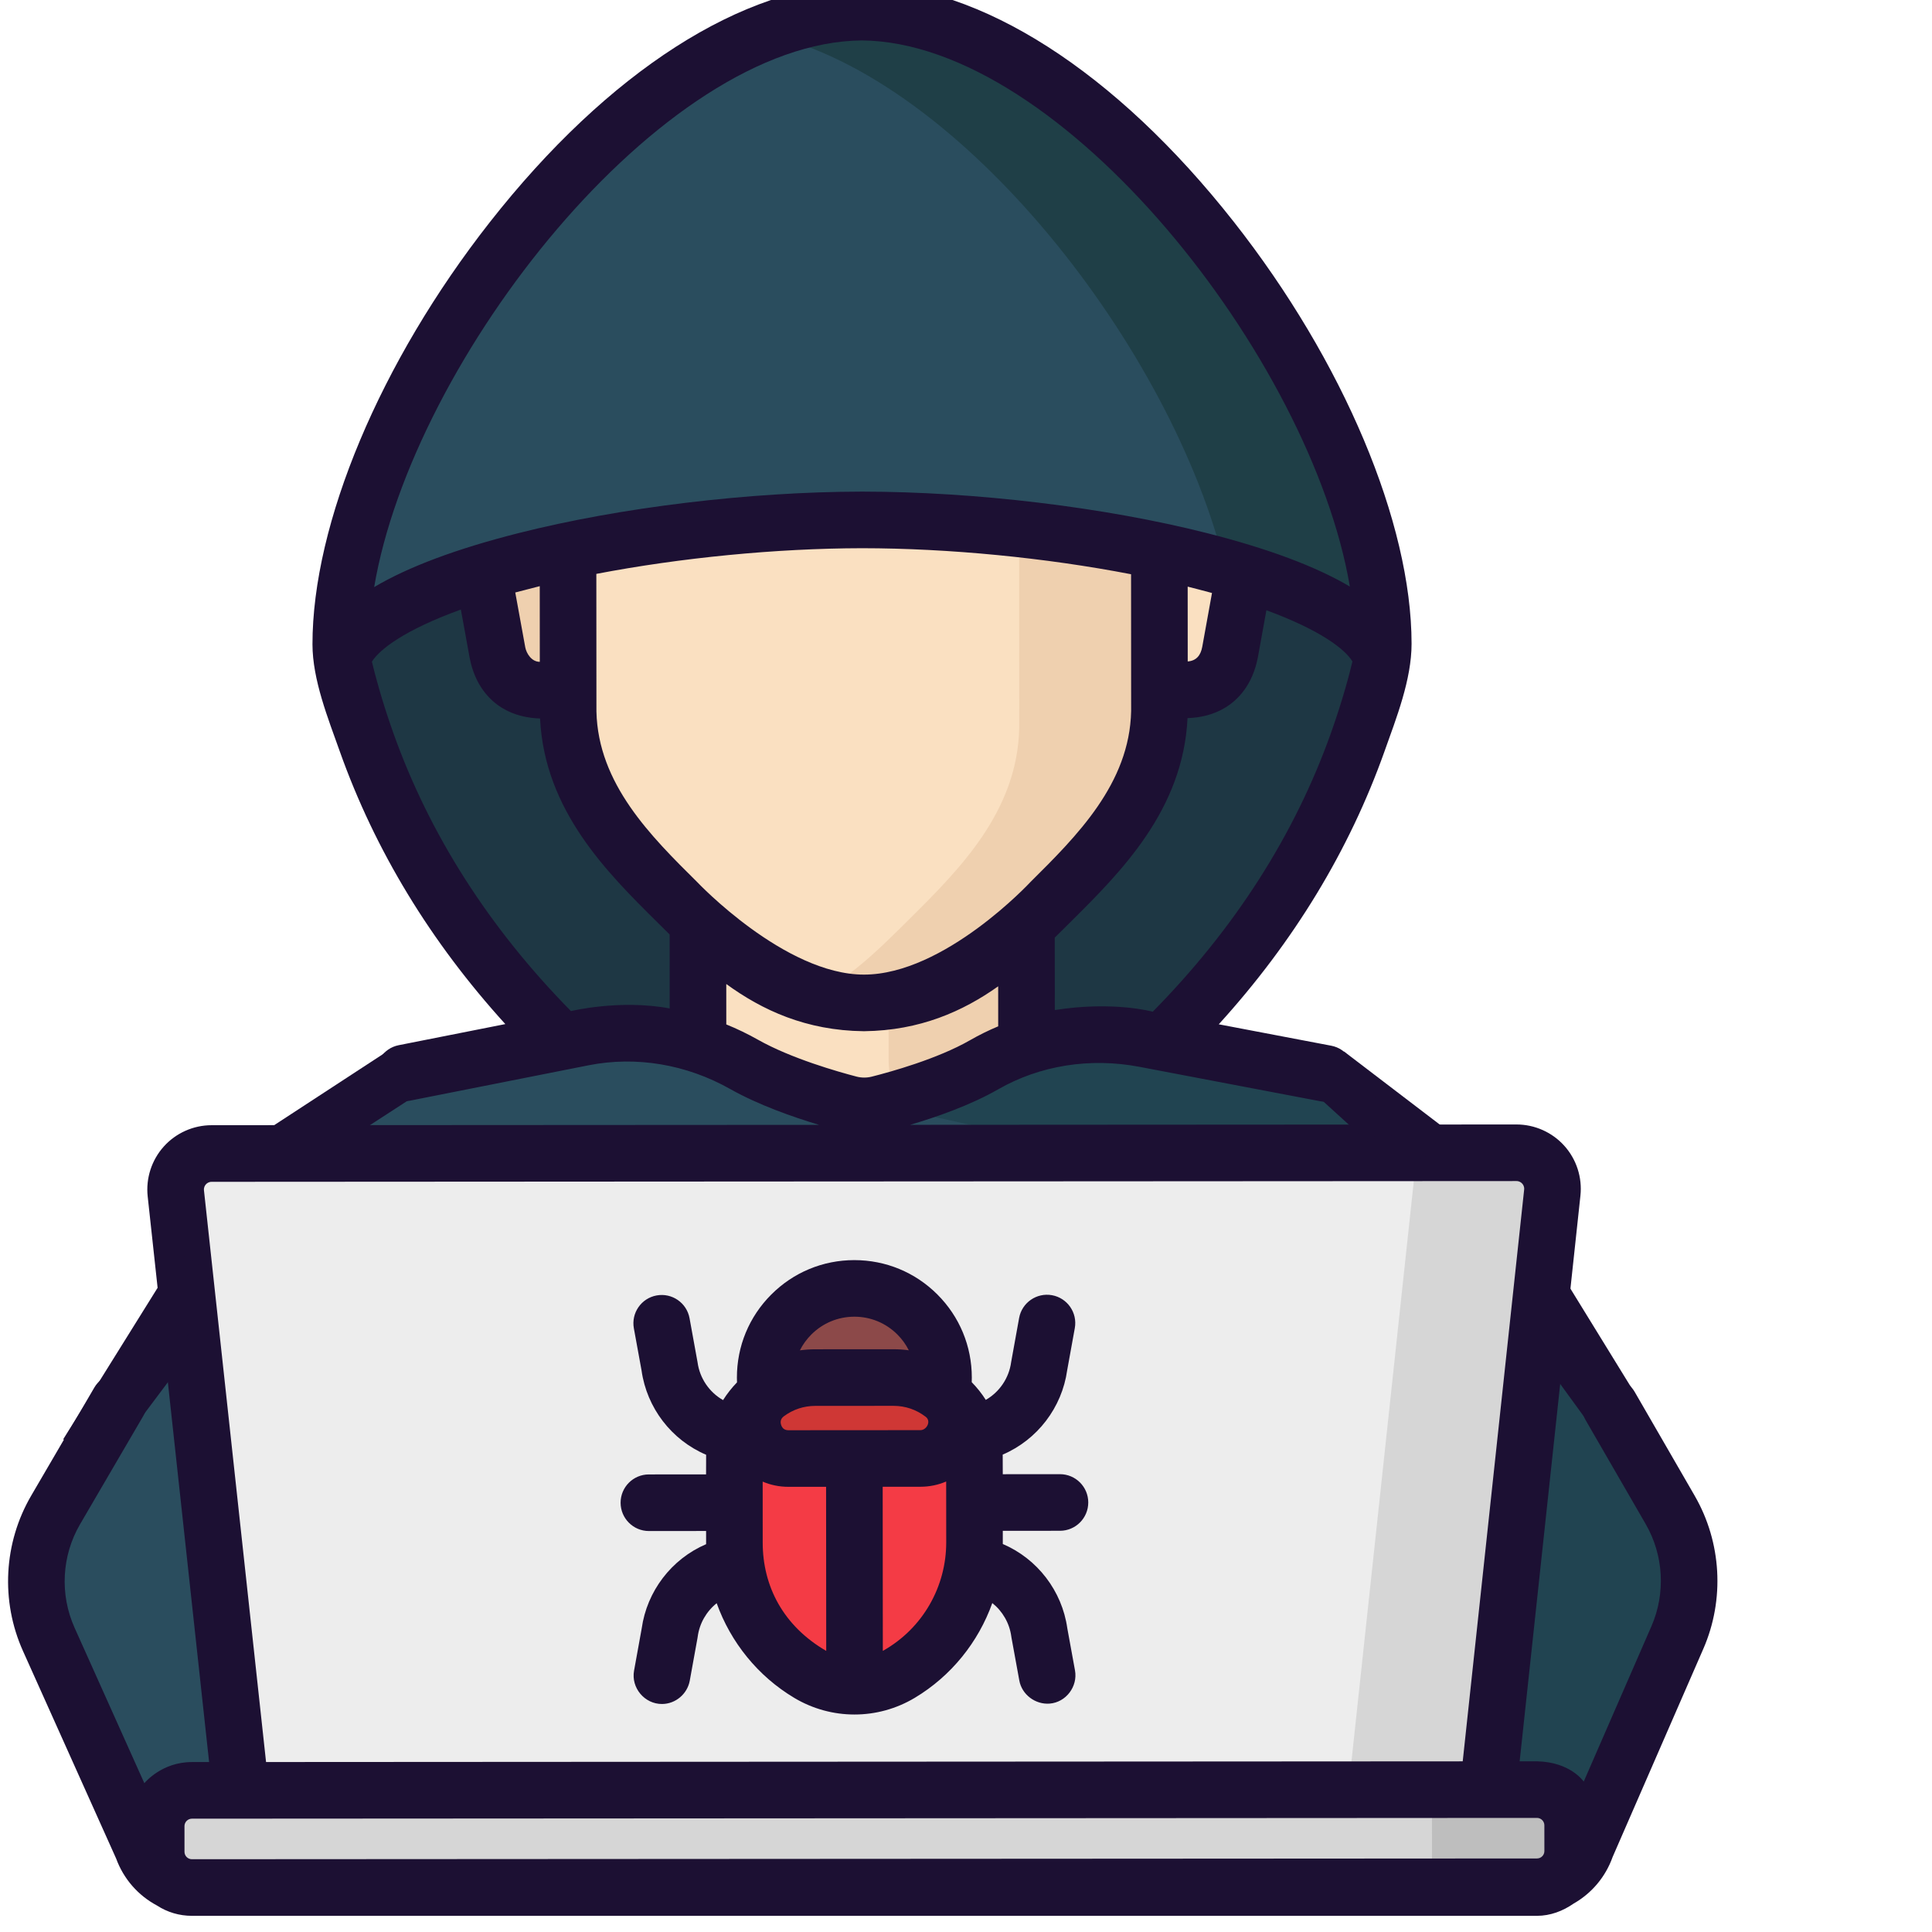
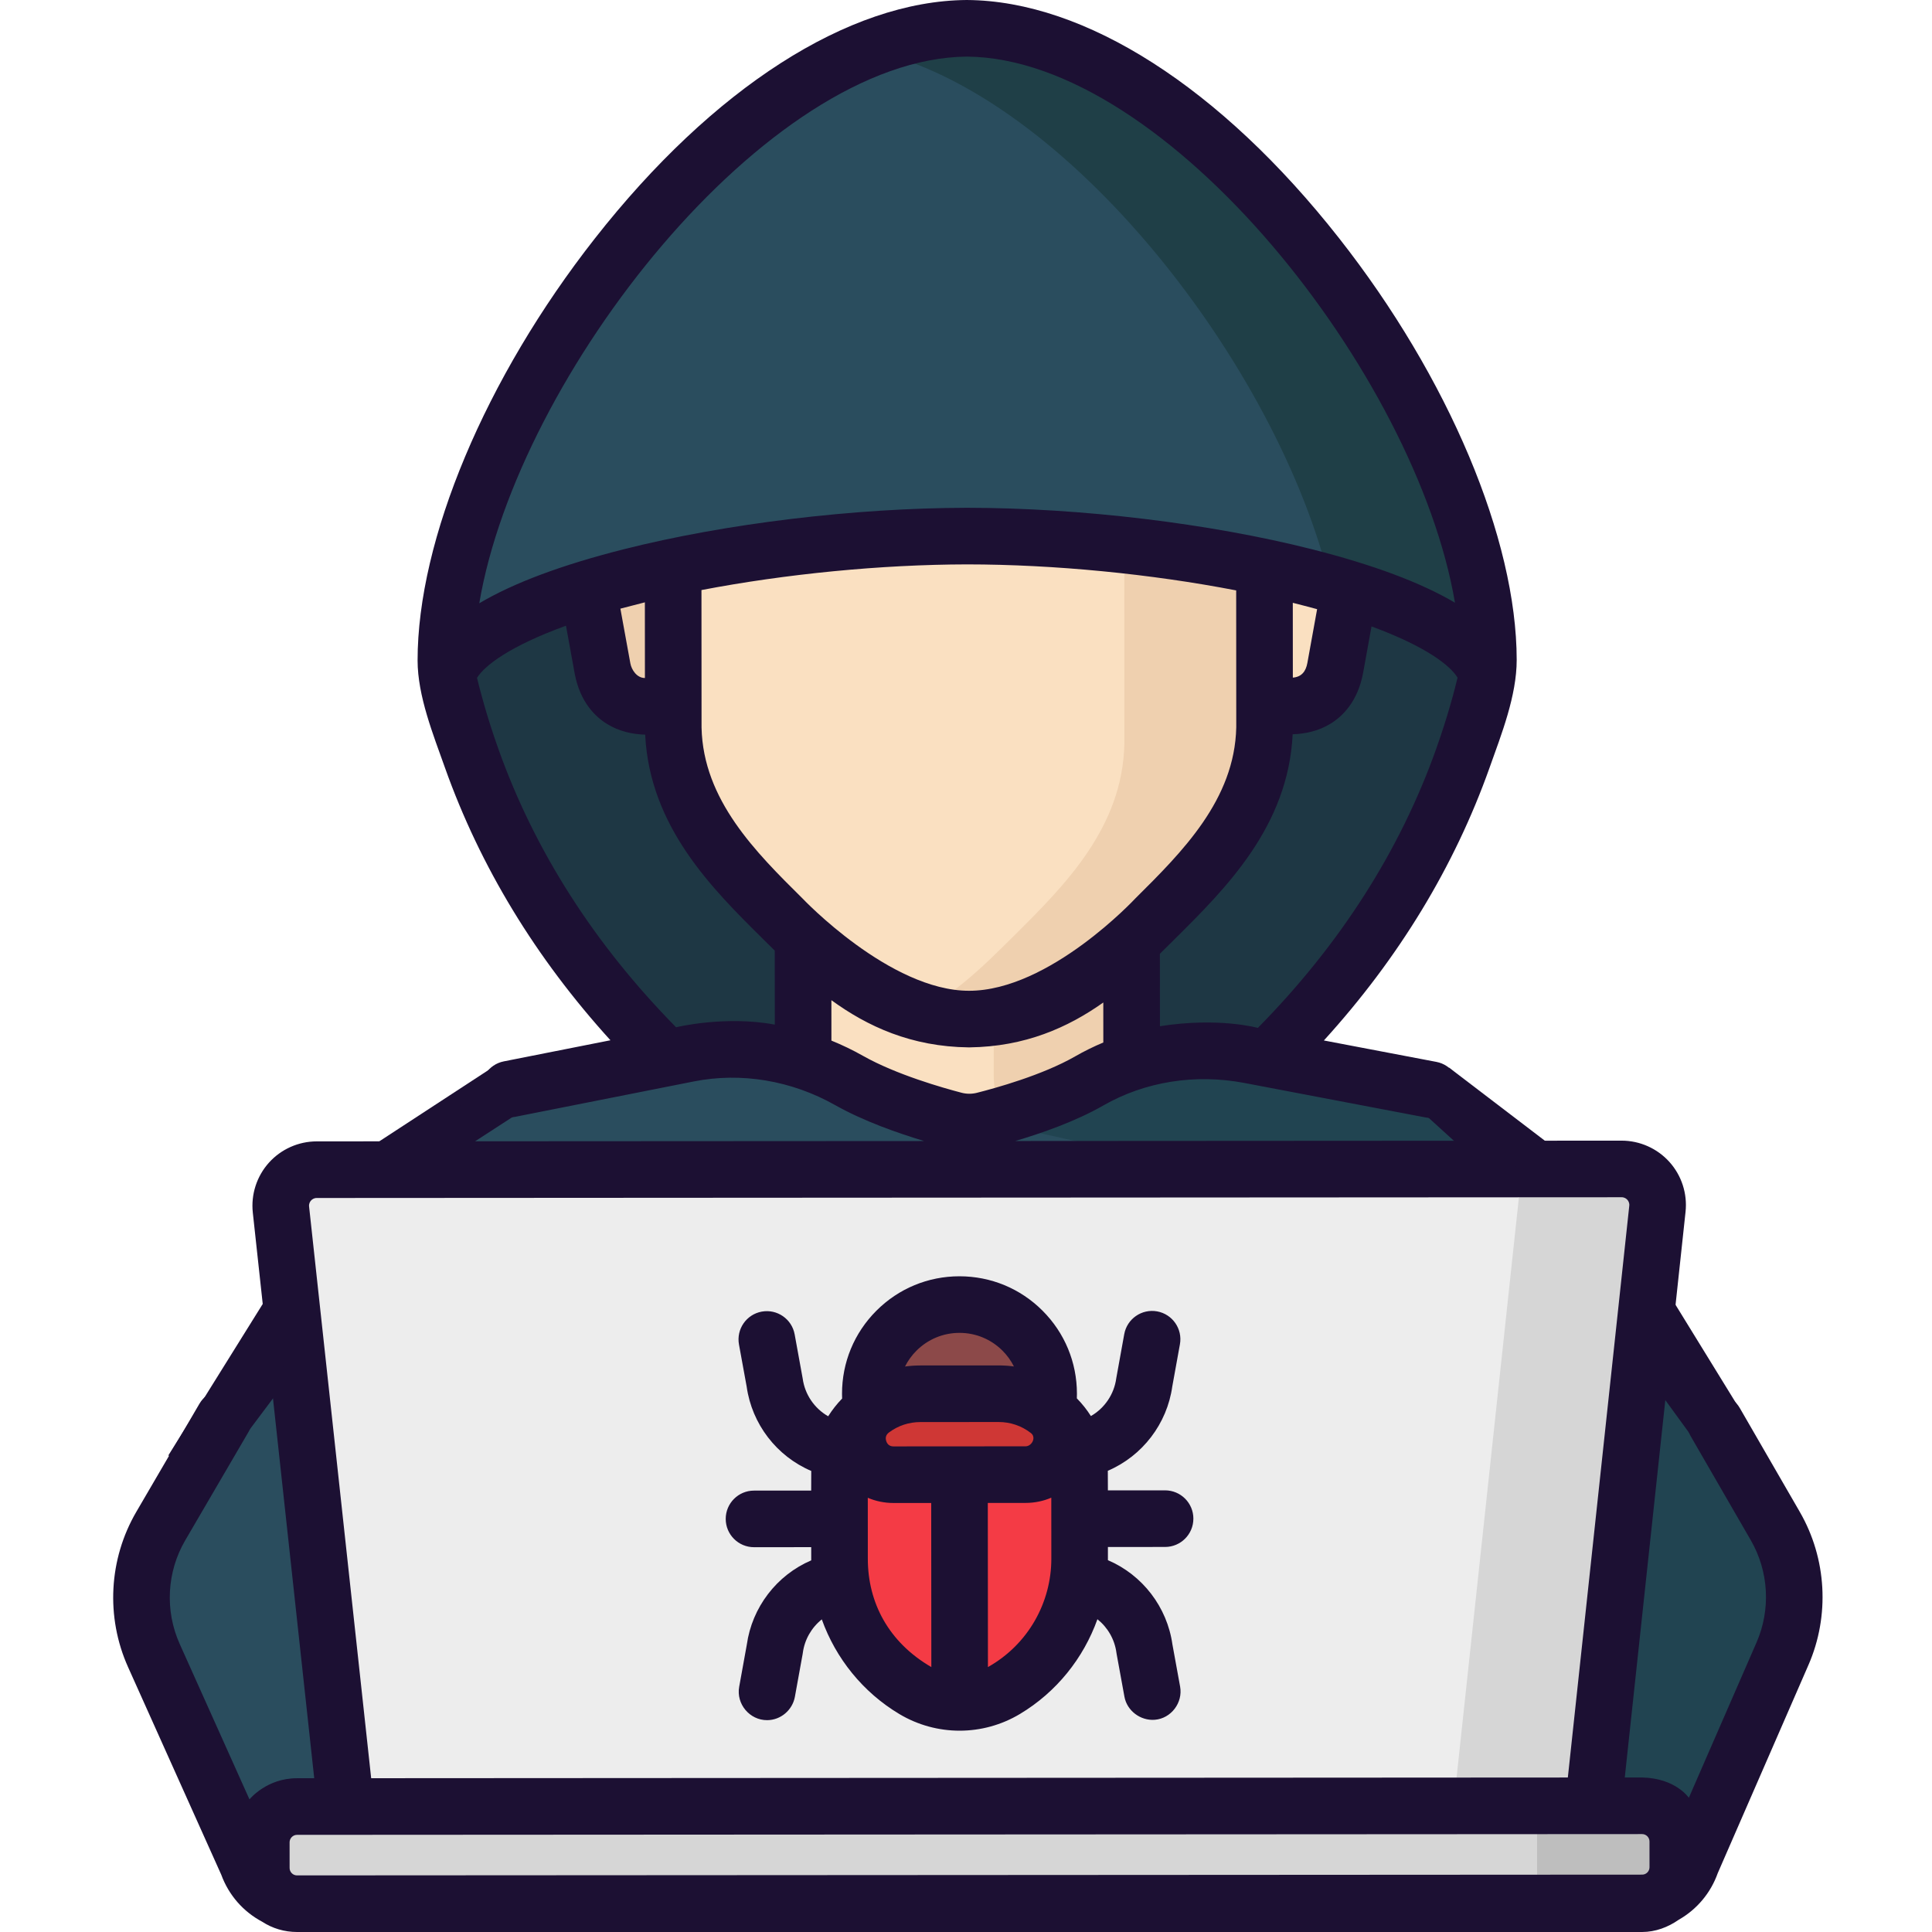
<svg xmlns="http://www.w3.org/2000/svg" height="512" width="512" style="">
  <rect id="backgroundrect" width="100%" height="100%" x="0" y="0" fill="none" stroke="none" />
  <g class="currentLayer" style="">
-     <path d="m358.641 198.18c2.301-6.75 4.227-13.633 5.766-20.602.129-.59-1.035-2.594-2.91-5.332-11.43-16.695-27.695-29.496-46.516-36.93l-51.109-20.188c-24.164-9.543-51.055-9.523-75.203.055l-51.02 20.23c-18.801 7.457-35.039 20.277-46.445 36.977-1.875 2.746-3.043 4.754-2.91 5.348 1.742 7.863 3.988 15.613 6.699 23.199 26.273 73.371 89.109 108.969 89.109 108.969l84.645-.047s62.715-35.625 88.938-108.93c.324-.914.645-1.832.957-2.75zm0 0" fill="#1e3744" id="svg_1" />
-     <path d="m150.258 138.242-9.676.008c-3.504 0-6.73 1.188-9.305 3.18-4.469 3.457-6.426 9.27-5.414 14.828l3.812 20.922c2.961 15.504 20.633 8.406 20.633 8.406zm0 0" fill="#efd0af" id="svg_2" />
-     <path d="m303.211 138.156 9.676-.008c3.504 0 6.734 1.18 9.309 3.168 4.473 3.453 6.438 9.262 5.43 14.824l-3.789 20.922c-2.938 15.512-20.621 8.434-20.621 8.434zm0 0" fill="#fae0c1" id="svg_3" />
-     <path d="m257.109 349.84 33.062-31.094c5.727-5.383 2.902-14.984-4.82-16.414-8.984-1.801-15.453-12.219-15.461-21.383l-.023-40.836-43.527.027-43.531.023.023 40.836c.004 9.164-6.453 19.59-15.434 21.398-7.727 1.441-10.535 11.047-4.809 16.422l33.102 31.055c17.273 16.203 44.164 16.188 61.418-.035zm0 0" fill="#fae0c1" id="svg_4" />
-     <path d="m285.352 302.332c-8.988-1.801-15.457-12.219-15.461-21.383l-.023-40.832-34.391.02.02 40.812c.008 9.164 6.477 19.582 15.461 21.383 7.727 1.43 10.547 11.031 4.824 16.414l-33.066 31.094c-4.059 3.816-8.652 6.738-13.531 8.758 15.863 6.582 34.719 3.66 47.922-8.758l33.066-31.094c5.727-5.379 2.902-14.984-4.82-16.414zm0 0" fill="#efd0af" id="svg_5" />
-     <path d="m280.316 51.188c-12.59-11.625-30.281-21.77-53.645-22.035-23.363.293-41.043 10.457-53.617 22.098-16.039 14.848-24.723 36.891-24.711 59.633l.004 2.746h.02l.047 79.27c.453 22.105 15.719 37.402 28.984 50.539 12.207 12.086 26.047 26.363 49.414 26.629 23.359-.293 37.188-14.582 49.379-26.688 13.25-13.152 28.5-28.465 28.93-50.57l-.047-79.27h.023l-.004-2.75c-.012-22.738-8.719-44.77-24.777-59.602zm0 0" fill="#fae0c1" id="svg_6" />
-     <path d="m305.074 113.539h.02v-2.746c-.016-22.742-8.723-44.773-24.777-59.605-3.098-2.859-6.508-5.633-10.23-8.188v70.539l-.02-53.305.043 132.574c-.43 22.105-15.68 37.422-28.93 50.574-8.797 8.73-18.441 18.598-31.902 23.531 5.215 1.91 11 3.078 17.531 3.156 23.363-.293 37.188-14.586 49.379-26.688 13.25-13.152 28.5-28.469 28.93-50.574zm0 0" fill="#efd0af" id="svg_7" />
-     <path d="m369.703 292.672-68.473-13.035c-14.559-2.773-29.73-.543-42.582 6.828-9.223 5.285-21.723 8.848-27.957 10.422-2.539.641-5.188.629-7.723-.031-6.195-1.613-18.609-5.238-27.945-10.508-12.961-7.312-28.016-10-42.613-7.109-27.379 5.422-63.141 12.5-63.141 12.5-9.395 1.859-12.875 4.125-15.191 7.41l-61.473 105.273c-6.113 10.469-6.793 23.246-1.828 34.309l24.812 55.273c2.191 6.285 8.125 10.5 14.781 10.496l353.047-.203c6.707-.004 12.664-4.281 14.812-10.637l24.156-55.438c4.762-10.926 4.051-23.461-1.91-33.781l-60.867-105.355c-2.34-3.352-5.895-5.652-9.906-6.414zm0 0" fill="#2a4d5e" id="svg_8" />
-     <path d="m418.23 493.66 24.156-55.438c4.762-10.926 4.051-23.461-1.91-33.781l-60.867-105.355c-2.34-3.352-5.895-5.652-9.906-6.414l-68.473-13.035c-14.559-2.773-29.73-.547-42.582 6.824-5.777 3.312-12.844 5.949-18.848 7.844-.004 0-.004 0-.004 0 1.809.191 86.078 19.301 86.078 19.301 4.016.766 7.566 3.066 9.906 6.418l60.867 95.352c5.965 10.32 6.672 22.855 1.91 33.781l-24.031 55.156 28.891-.016c6.707-.004 12.664-4.281 14.812-10.637zm0 0" fill="#214451" id="svg_9" />
-     <path d="m390.496 494.684-327.117.184-18.926-174.316c-.613-5.645 3.805-10.566 9.477-10.57l345.805-.199c5.676-.004 10.098 4.918 9.492 10.562zm0 0" fill="#ededed" id="svg_10" />
-     <path d="m399.734 309.781-24.715.016-19.867 184.887h35.344l18.73-174.34c.605-5.645-3.816-10.566-9.492-10.562zm0 0" fill="#d6d6d6" id="svg_11" />
-     <path d="m405.184 504.5h-356.477c-5.223.004-9.461-4.227-9.465-9.449l-.004-6.836c0-5.227 4.23-9.461 9.453-9.465l356.477-.203c5.223 0 9.457 4.23 9.461 9.453l.004 6.836c0 5.223-4.23 9.66-9.449 9.664zm0 0" fill="#d6d6d6" id="svg_12" />
-     <path d="m414.629 488c-.004-5.223-4.238-9.453-9.465-9.449l-25.676.012.008 25.75 25.684.188c5.223-.004 9.453-4.441 9.453-9.664zm0 0" fill="#bebebe" id="svg_13" />
-     <path d="m250.039 365.066c0 13.051-10.578 23.629-23.629 23.629-13.047 0-23.629-10.578-23.629-23.629 0-13.047 10.582-23.629 23.629-23.629 13.051 0 23.629 10.582 23.629 23.629zm0 0" fill="#8c4949" id="svg_14" />
-     <path d="m238.582 443.5c-7.465 4.469-16.781 4.473-24.25.016-12.219-7.293-19.703-20.469-19.711-34.695l-.012-22.285c-.008-11.848 9.59-21.453 21.434-21.461l20.734-.012c11.848-.008 21.453 9.59 21.461 21.434l.012 22.289c.008 14.227-7.461 27.41-19.668 34.715zm0 0" fill="#f43b45" id="svg_15" />
-     <path d="m364.086 178.992c.109-.469.215-.941.32-1.414v-.004c.023-.898.031-1.797.031-2.699-.035-62.977-75.195-166.949-138.234-167.375-63.035.496-138.078 104.555-138.039 167.535 0 .789.008 1.574.027 2.359.047.148.082.266.098.344.094.41.188.82.277 1.23 5.648-20.562 77.766-36.789 137.715-36.902 60.129.047 132.516 16.285 137.805 36.926zm0 0" fill="#2a4d5e" id="svg_16" />
-     <path d="m226.203 7.5c-5.996.047-12.098 1.031-18.238 2.828 52.152 15.254 106.773 89.074 117.879 145.262 21.047 6.336 35.949 14.457 38.242 23.402.109-.469.215-.938.32-1.414 0 0 0 0 0-.004.023-.895.031-1.797.031-2.695-.035-62.98-75.195-166.953-138.234-167.379zm0 0" fill="#1f3f47" id="svg_17" />
-     <path d="m244.973 387.754c7.242-.004 11.484-7.023 9.789-12.945-3.828-5.867-10.441-9.746-17.969-9.746l-20.766.012c-7.316.008-13.77 3.684-17.633 9.285-2.074 6.043 2.07 13.418 9.582 13.414zm0 0" fill="#cf3735" id="svg_18" />
-     <path d="m288.402 398.168c-.004-4.141-3.359-7.496-7.504-7.496l-15.152.012s-.008-4.863-.02-5.199c9.18-3.926 15.703-12.461 17.086-22.348l2.023-11.176c.738-4.074-1.965-7.977-6.043-8.719-4.07-.734-7.977 1.969-8.715 6.043 0 0-2.094 11.57-2.113 11.688-.559 4.215-3.078 7.918-6.719 10.012-1.066-1.676-2.312-3.25-3.727-4.691 0 0 .027-.828.023-1.242-.004-8.316-3.246-16.129-9.129-22.008-5.879-5.871-13.688-9.102-22.016-9.102-8.316.004-16.129 3.246-22.004 9.129-5.879 5.883-9.113 13.699-9.105 22.016 0 .418.027 1.258.027 1.258-1.395 1.438-2.633 3.016-3.695 4.695-3.656-2.082-6.191-5.793-6.758-10.016-.016-.117-2.125-11.688-2.125-11.688-.742-4.074-4.652-6.773-8.723-6.031-4.074.742-6.777 4.648-6.031 8.727l2.039 11.172c1.391 9.887 7.926 18.414 17.109 22.324-.012.336-.016 5.199-.016 5.199l-15.152.012c-4.145 0-7.5 3.363-7.496 7.504.004 4.141 3.359 7.496 7.504 7.496l15.152-.012s0 3.363.004 3.496c-9.172 3.93-15.688 12.457-17.07 22.34 0 0-2.023 11.172-2.023 11.176-.828 4.551 2.789 8.863 7.418 8.836 3.59-.016 6.684-2.652 7.34-6.16l2.055-11.336c.023-.117.039-.234.055-.352.469-3.523 2.309-6.691 5.027-8.859 3.703 10.348 10.91 19.328 20.562 25.09 4.922 2.938 10.441 4.406 15.957 4.406 5.531 0 11.059-1.477 15.988-4.426 9.645-5.773 16.84-14.762 20.535-25.113 2.719 2.164 4.562 5.332 5.035 8.852.016.117.035.234.055.352 0 0 2.066 11.324 2.07 11.336.68 3.738 4.273 6.406 8.039 6.109 4.34-.34 7.492-4.539 6.715-8.801l-2.039-11.176c-1.391-9.879-7.918-18.398-17.094-22.32 0-.129 0-3.492 0-3.492l15.152-.012c4.141 0 7.5-3.363 7.496-7.504zm-42.527-20.633c-.301.797-1.07 1.469-1.961 1.469 0 0-34.965.023-34.965.023-.977 0-1.629-.469-1.938-1.395-.309-.941-.062-1.719.734-2.312 2.41-1.797 5.285-2.746 8.309-2.746 0 0 20.734-.012 20.738-.012 3.121 0 6.066 1.004 8.523 2.902.008.004.016.012.023.016.012.008.02.016.031.027.676.531.77 1.328.504 2.027zm-19.469-28.598h.012c4.305 0 8.352 1.676 11.398 4.719 1.242 1.242 2.258 2.656 3.027 4.184-1.328-.184-2.684-.277-4.051-.277-.004 0-.008-.004-.012 0l-20.734.012c-1.375 0-2.73.098-4.066.281.766-1.527 1.781-2.941 3.023-4.184 3.047-3.051 7.094-4.73 11.402-4.734zm-24.281 59.879-.008-16.172c2.094.895 4.402 1.379 6.832 1.379h.008l9.965-.004.035 43.488c-.262-.137.254.148 0 0-11.418-6.633-16.824-17.168-16.832-28.691zm31.832 28.688-.035-43.492 10-.008c2.422 0 4.73-.488 6.824-1.391l.012 16.172c.004 11.527-6.07 22.695-16.801 28.719zm0 0" id="svg_19" class="" fill="#1c1033" fill-opacity="1" />
-     <path d="m449.119,396.402 l-15.922,-27.559 c-2.074,-3.59 -6.66,-4.816 -10.246,-2.742 c-3.586,2.07 -4.816,6.66 -2.742,10.246 l15.922,27.559 c4.75,8.223 5.32,18.328 1.527,27.035 l-17.953,41.199 c-0.129,-0.141 -3.566,-5.188 -12.395,-5.375 h-4.586 l16.105,-149.906 c0.516,-4.805 -1.039,-9.621 -4.27,-13.215 c-3.227,-3.59 -7.848,-5.648 -12.684,-5.648 l-160.68,0.094 c6.992,-2.062 16.012,-5.211 23.328,-9.406 c11.055,-6.34 24.352,-8.461 37.445,-5.965 l48.02,9.141 c4.066,0.773 7.996,-1.895 8.77,-5.965 c0.777,-4.07 -1.895,-7.996 -5.965,-8.77 l-29.809,-5.676 c19.848,-21.824 34.594,-46.09 43.91,-72.297 c3.148,-8.859 7.191,-19.035 7.188,-28.566 c-0.02,-32.027 -18.062,-74.859 -47.094,-111.777 c-31.367,-39.887 -67.301,-62.883 -98.586,-63.094 h-0.109 c-31.285,0.246 -67.195,23.285 -98.516,63.207 c-28.988,36.949 -46.984,79.801 -46.969,111.836 c0.012,9.391 4.137,19.633 7.25,28.398 c9.309,26.18 24.035,50.426 43.859,72.238 l-28.262,5.594 c-4.062,0.805 -6.703,4.75 -5.898,8.812 c0.805,4.062 4.754,6.695 8.812,5.902 l47.441,-9.395 c12.574,-2.488 25.879,-0.258 37.473,6.281 c7.48,4.223 16.602,7.422 23.574,9.512 l-160.984,0.09 c-4.832,0.004 -9.453,2.066 -12.68,5.664 c-3.223,3.598 -4.773,8.414 -4.254,13.219 l16.277,149.887 l-4.586,0.004 c-7.941,0 -12.387,5.387 -12.578,5.598 l-18.488,-41.188 c-3.965,-8.832 -3.418,-19.098 1.465,-27.457 l16.715,-28.629 c2.09,-3.574 0.883,-8.168 -2.695,-10.258 c-3.574,-2.09 -8.168,-0.883 -10.258,2.695 l-16.715,28.625 c-7.32,12.535 -8.141,27.922 -2.195,41.164 l24.691,55.004 c1.969,5.383 5.801,9.789 10.855,12.477 c2.723,1.77 5.895,2.719 9.227,2.719 h356.477 c3.508,-0.004 6.855,-1.266 9.672,-3.234 c4.84,-2.754 8.5,-7.117 10.363,-12.371 l24.043,-55.176 c5.684,-13.051 4.828,-28.203 -2.293,-40.531 zm-143.633,-128.285 s-10.348,-2.902 -25.949,-0.445 l-0.016,-19.195 c1.105,-1.082 4.098,-4.059 4.098,-4.059 c13.359,-13.262 29.918,-29.695 31.09,-54.113 c3.312,-0.102 6.871,-0.848 10.113,-2.852 c3.105,-1.922 7.109,-5.781 8.543,-13.336 l2.242,-12.395 c14.48,5.328 20.895,10.395 22.805,13.578 c-0.785,3.285 -2.582,10.195 -5.652,18.832 c-9.609,27.035 -25.508,51.91 -47.273,73.984 zm-120.664,-34.297 c-12.344,-12.223 -26.332,-26.078 -26.762,-45.289 l-0.023,-36.445 c22.359,-4.281 47.578,-6.762 70.387,-6.805 c23.145,0.016 48.734,2.535 71.32,6.898 l0.02,36.27 c-0.406,19.211 -14.379,33.082 -26.711,45.324 c0,0 -22.746,24.508 -44.102,24.508 c-20.977,0 -44.129,-24.461 -44.129,-24.461 zm-41.77,-58.426 c-2.164,0 -3.535,-2.199 -3.852,-3.848 l-2.648,-14.531 c1.449,-0.395 5.82,-1.516 6.488,-1.676 zm171.707,-0.102 l-0.012,-19.828 c0.438,0.109 4.801,1.23 6.445,1.684 c0,0 -2.574,14.203 -2.578,14.234 c-0.398,2.215 -1.496,3.719 -3.855,3.91 zm-86.402,-164.578 c53.066,0.41 119.129,84.297 129.367,144.727 c-8.992,-5.32 -21.676,-10.066 -37.988,-14.191 c-27.062,-6.844 -61.195,-10.945 -91.32,-10.969 c-30.004,0.059 -64.039,4.176 -91.047,11.012 c-16.422,4.156 -29.184,8.938 -38.211,14.293 c10.184,-60.457 76.141,-144.398 129.199,-144.871 zm-77.051,257.234 c-21.684,-22.031 -37.523,-46.848 -47.109,-73.816 c-3.059,-8.598 -4.852,-15.48 -5.641,-18.785 c2.027,-3.25 8.68,-8.414 23.578,-13.812 l2.324,12.762 c1.426,7.488 5.434,11.352 8.547,13.27 c3.242,2 6.801,2.742 10.113,2.836 c1.203,24.418 17.773,40.832 31.148,54.078 c0,0 2.406,2.383 3.195,3.16 l0.012,19.609 c-13.145,-2.473 -26.168,0.699 -26.168,0.699 zm41.168,3.535 l-0.004,-10.711 c9.527,6.934 21.156,12.336 36.402,12.508 h0.086 h0.09 c14.762,-0.184 26.133,-5.27 35.48,-11.895 l0.004,10.602 c-2.559,1.07 -5.055,2.297 -7.469,3.684 c-8.676,4.973 -21.113,8.41 -26.062,9.656 c-1.305,0.328 -2.691,0.324 -4,-0.016 c-4.918,-1.281 -17.312,-4.797 -26.145,-9.781 c-2.723,-1.539 -5.523,-2.887 -8.383,-4.047 zm-138.422,43.969 c-0.078,-0.746 0.234,-1.27 0.512,-1.582 c0.277,-0.309 0.766,-0.676 1.52,-0.676 l345.805,-0.199 c0.75,0 1.238,0.367 1.516,0.676 c0.277,0.309 0.594,0.836 0.512,1.582 l-16.281,151.52 l-317.129,0.184 zm353.273,177.059 s-356.477,0.203 -356.48,0.203 c-1.07,0 -1.953,-0.887 -1.953,-1.953 c0,0 -0.004,-6.832 -0.004,-6.836 c0,-1.035 0.875,-1.957 1.953,-1.957 c0,0 356.477,-0.203 356.48,-0.203 c1.07,0 1.953,0.887 1.953,1.953 l0.004,6.836 c0,1.078 -0.875,1.957 -1.953,1.957 zm0,0 " id="svg_20" class="" fill="#1c1033" fill-opacity="1" />
-     <path fill="#919191" fill-opacity="1" stroke="none" stroke-opacity="1" stroke-width="1" stroke-dasharray="none" stroke-linejoin="miter" stroke-linecap="butt" stroke-dashoffset="" fill-rule="nonzero" opacity="1" marker-start="" marker-mid="" marker-end="" id="svg_21" d="M360.286,186.771 " style="color: rgb(0, 103, 206);" />
-     <path fill="#1c1033" fill-opacity="1" stroke="#1c1033" stroke-opacity="1" stroke-width="10" stroke-dasharray="none" stroke-linejoin="miter" stroke-linecap="butt" stroke-dashoffset="" fill-rule="nonzero" opacity="1" marker-start="" marker-mid="" marker-end="" d="M31.714,373.343L46.714,349.057" id="svg_22" />
-     <path fill="#1c1033" fill-opacity="1" stroke="#1c1033" stroke-opacity="1" stroke-width="10" stroke-dasharray="none" stroke-linejoin="miter" stroke-linecap="butt" stroke-dashoffset="" fill-rule="nonzero" opacity="1" marker-start="" marker-mid="" marker-end="" d="M51.714,334.771L21,384.057" id="svg_23" />
-     <path fill="#1c1033" fill-opacity="1" stroke="#1c1033" stroke-opacity="1" stroke-width="10" stroke-dasharray="none" stroke-linejoin="miter" stroke-linecap="butt" stroke-dashoffset="" fill-rule="nonzero" opacity="1" marker-start="" marker-mid="" marker-end="" d="M45.286,356.914L26,382.629" id="svg_24" />
-     <path fill="#1c1033" fill-opacity="1" stroke="#1c1033" stroke-opacity="1" stroke-width="10" stroke-dasharray="none" stroke-linejoin="miter" stroke-linecap="butt" stroke-dashoffset="" fill-rule="nonzero" opacity="1" marker-start="" marker-mid="" marker-end="" d="M426,375.486L408.857,351.914" id="svg_26" />
-     <path fill="#1c1033" fill-opacity="1" stroke="#1c1033" stroke-opacity="1" stroke-width="10" stroke-dasharray="none" stroke-linejoin="miter" stroke-linecap="butt" stroke-dashoffset="" fill-rule="nonzero" opacity="1" marker-start="" marker-mid="" marker-end="" d="M428.143,370.486L411,342.629" id="svg_28" />
-     <path fill="none" fill-opacity="1" stroke="#1c1033" stroke-opacity="1" stroke-width="10" stroke-dasharray="none" stroke-linejoin="miter" stroke-linecap="butt" stroke-dashoffset="" fill-rule="nonzero" opacity="1" marker-start="" marker-mid="" marker-end="" d="M353.143,284.057L375.286,306.2" id="svg_25" />
-     <path fill="none" fill-opacity="1" stroke="#1c1033" stroke-opacity="1" stroke-width="10" stroke-dasharray="none" stroke-linejoin="miter" stroke-linecap="butt" stroke-dashoffset="" fill-rule="nonzero" opacity="1" marker-start="" marker-mid="" marker-end="" d="M380.286,303.343L353.143,282.629" id="svg_29" />
-     <path fill="none" fill-opacity="1" stroke="#1c1033" stroke-opacity="1" stroke-width="10" stroke-dasharray="none" stroke-linejoin="miter" stroke-linecap="butt" stroke-dashoffset="" fill-rule="nonzero" opacity="1" marker-start="" marker-mid="" marker-end="" d="M366,299.057L350.286,284.771" id="svg_31" />
-     <path fill="none" fill-opacity="1" stroke="#1c1033" stroke-opacity="1" stroke-width="10" stroke-dasharray="none" stroke-linejoin="miter" stroke-linecap="butt" stroke-dashoffset="" fill-rule="nonzero" opacity="1" marker-start="" marker-mid="" marker-end="" d="M71.714,304.771L106.714,281.914" id="svg_27" />
-     <path fill="none" fill-opacity="1" stroke="#1c1033" stroke-opacity="1" stroke-width="10" stroke-dasharray="none" stroke-linejoin="miter" stroke-linecap="butt" stroke-dashoffset="" fill-rule="nonzero" opacity="1" marker-start="" marker-mid="" marker-end="" d="M85.286,300.486L111.714,283.343" id="svg_32" />
+     <path d="m386.498,202.465 c2.301,-6.75 4.227,-13.633 5.766,-20.602 c0.129,-0.59 -1.035,-2.594 -2.91,-5.332 c-11.43,-16.695 -27.695,-29.496 -46.516,-36.93 l-51.109,-20.188 c-24.164,-9.543 -51.055,-9.523 -75.203,0.055 l-51.02,20.23 c-18.801,7.457 -35.039,20.277 -46.445,36.977 c-1.875,2.746 -3.043,4.754 -2.91,5.348 c1.742,7.863 3.988,15.613 6.699,23.199 c26.273,73.371 89.109,108.969 89.109,108.969 l84.645,-0.047 s62.715,-35.625 88.938,-108.93 c0.324,-0.914 0.645,-1.832 0.957,-2.75 zm0,0 " fill="#1e3744" id="svg_1" class="" />
+     <path d="m178.115,142.528 l-9.676,0.008 c-3.504,0 -6.73,1.188 -9.305,3.18 c-4.469,3.457 -6.426,9.27 -5.414,14.828 l3.812,20.922 c2.961,15.504 20.633,8.406 20.633,8.406 zm0,0 " fill="#efd0af" id="svg_2" class="" />
+     <path d="m331.068,142.442 l9.676,-0.008 c3.504,0 6.734,1.18 9.309,3.168 c4.473,3.453 6.438,9.262 5.43,14.824 l-3.789,20.922 c-2.938,15.512 -20.621,8.434 -20.621,8.434 zm0,0 " fill="#fae0c1" id="svg_3" class="" />
+     <path d="m284.967,354.126 l33.062,-31.094 c5.727,-5.383 2.902,-14.984 -4.82,-16.414 c-8.984,-1.801 -15.453,-12.219 -15.461,-21.383 l-0.023,-40.836 l-43.527,0.027 l-43.531,0.023 l0.023,40.836 c0.004,9.164 -6.453,19.59 -15.434,21.398 c-7.727,1.441 -10.535,11.047 -4.809,16.422 l33.102,31.055 c17.273,16.203 44.164,16.188 61.418,-0.035 zm0,0 " fill="#fae0c1" id="svg_4" class="" />
+     <path d="m313.209,306.618 c-8.988,-1.801 -15.457,-12.219 -15.461,-21.383 l-0.023,-40.832 l-34.391,0.02 l0.02,40.812 c0.008,9.164 6.477,19.582 15.461,21.383 c7.727,1.43 10.547,11.031 4.824,16.414 l-33.066,31.094 c-4.059,3.816 -8.652,6.738 -13.531,8.758 c15.863,6.582 34.719,3.66 47.922,-8.758 l33.066,-31.094 c5.727,-5.379 2.902,-14.984 -4.82,-16.414 zm0,0 " fill="#efd0af" id="svg_5" class="" />
+     <path d="m308.174,55.473 c-12.59,-11.625 -30.281,-21.77 -53.645,-22.035 c-23.363,0.293 -41.043,10.457 -53.617,22.098 c-16.039,14.848 -24.723,36.891 -24.711,59.633 l0.004,2.746 h0.02 l0.047,79.27 c0.453,22.105 15.719,37.402 28.984,50.539 c12.207,12.086 26.047,26.363 49.414,26.629 c23.359,-0.293 37.188,-14.582 49.379,-26.688 c13.25,-13.152 28.5,-28.465 28.93,-50.57 l-0.047,-79.27 h0.023 l-0.004,-2.75 c-0.012,-22.738 -8.719,-44.77 -24.777,-59.602 zm0,0 " fill="#fae0c1" id="svg_6" class="" />
+     <path d="m332.931,117.825 h0.02 v-2.746 c-0.016,-22.742 -8.723,-44.773 -24.777,-59.605 c-3.098,-2.859 -6.508,-5.633 -10.23,-8.188 v70.539 l-0.02,-53.305 l0.043,132.574 c-0.43,22.105 -15.68,37.422 -28.93,50.574 c-8.797,8.73 -18.441,18.598 -31.902,23.531 c5.215,1.91 11,3.078 17.531,3.156 c23.363,-0.293 37.188,-14.586 49.379,-26.688 c13.25,-13.152 28.5,-28.469 28.93,-50.574 zm0,0 " fill="#efd0af" id="svg_7" class="" />
+     <path d="m397.56,296.958 l-68.473,-13.035 c-14.559,-2.773 -29.73,-0.543 -42.582,6.828 c-9.223,5.285 -21.723,8.848 -27.957,10.422 c-2.539,0.641 -5.188,0.629 -7.723,-0.031 c-6.195,-1.613 -18.609,-5.238 -27.945,-10.508 c-12.961,-7.312 -28.016,-10 -42.613,-7.109 c-27.379,5.422 -63.141,12.5 -63.141,12.5 c-9.395,1.859 -12.875,4.125 -15.191,7.41 l-61.473,105.273 c-6.113,10.469 -6.793,23.246 -1.828,34.309 l24.812,55.273 c2.191,6.285 8.125,10.5 14.781,10.496 l353.047,-0.203 c6.707,-0.004 12.664,-4.281 14.812,-10.637 l24.156,-55.438 c4.762,-10.926 4.051,-23.461 -1.91,-33.781 l-60.867,-105.355 c-2.34,-3.352 -5.895,-5.652 -9.906,-6.414 zm0,0 " fill="#2a4d5e" id="svg_8" class="" />
+     <path d="m446.088,497.946 l24.156,-55.438 c4.762,-10.926 4.051,-23.461 -1.91,-33.781 l-60.867,-105.355 c-2.34,-3.352 -5.895,-5.652 -9.906,-6.414 l-68.473,-13.035 c-14.559,-2.773 -29.73,-0.547 -42.582,6.824 c-5.777,3.312 -12.844,5.949 -18.848,7.844 c-0.004,0 -0.004,0 -0.004,0 c1.809,0.191 86.078,19.301 86.078,19.301 c4.016,0.766 7.566,3.066 9.906,6.418 l60.867,95.352 c5.965,10.32 6.672,22.855 1.91,33.781 l-24.031,55.156 l28.891,-0.016 c6.707,-0.004 12.664,-4.281 14.812,-10.637 zm0,0 " fill="#214451" id="svg_9" class="" />
+     <path d="m418.353,498.969 l-327.117,0.184 l-18.926,-174.316 c-0.613,-5.645 3.805,-10.566 9.477,-10.57 l345.805,-0.199 c5.676,-0.004 10.098,4.918 9.492,10.562 zm0,0 " fill="#ededed" id="svg_10" class="" />
+     <path d="m427.592,314.067 l-24.715,0.016 l-19.867,184.887 h35.344 l18.73,-174.34 c0.605,-5.645 -3.816,-10.566 -9.492,-10.562 zm0,0 " fill="#d6d6d6" id="svg_11" class="" />
+     <path d="m433.041,508.786 h-356.477 c-5.223,0.004 -9.461,-4.227 -9.465,-9.449 l-0.004,-6.836 c0,-5.227 4.23,-9.461 9.453,-9.465 l356.477,-0.203 c5.223,0 9.457,4.23 9.461,9.453 l0.004,6.836 c0,5.223 -4.23,9.66 -9.449,9.664 zm0,0 " fill="#d6d6d6" id="svg_12" class="" />
+     <path d="m442.486,492.286 c-0.004,-5.223 -4.238,-9.453 -9.465,-9.449 l-25.676,0.012 l0.008,25.75 l25.684,0.188 c5.223,-0.004 9.453,-4.441 9.453,-9.664 zm0,0 " fill="#bebebe" id="svg_13" class="" />
+     <path d="m277.896,369.352 c0,13.051 -10.578,23.629 -23.629,23.629 c-13.047,0 -23.629,-10.578 -23.629,-23.629 c0,-13.047 10.582,-23.629 23.629,-23.629 c13.051,0 23.629,10.582 23.629,23.629 zm0,0 " fill="#8c4949" id="svg_14" class="" />
+     <path d="m266.439,447.786 c-7.465,4.469 -16.781,4.473 -24.25,0.016 c-12.219,-7.293 -19.703,-20.469 -19.711,-34.695 l-0.012,-22.285 c-0.008,-11.848 9.59,-21.453 21.434,-21.461 l20.734,-0.012 c11.848,-0.008 21.453,9.59 21.461,21.434 l0.012,22.289 c0.008,14.227 -7.461,27.41 -19.668,34.715 zm0,0 " fill="#f43b45" id="svg_15" class="" />
+     <path d="m391.943,183.278 c0.109,-0.469 0.215,-0.941 0.32,-1.414 v-0.004 c0.023,-0.898 0.031,-1.797 0.031,-2.699 c-0.035,-62.977 -75.195,-166.949 -138.234,-167.375 c-63.035,0.496 -138.078,104.555 -138.039,167.535 c0,0.789 0.008,1.574 0.027,2.359 c0.047,0.148 0.082,0.266 0.098,0.344 c0.094,0.41 0.188,0.82 0.277,1.23 c5.648,-20.562 77.766,-36.789 137.715,-36.902 c60.129,0.047 132.516,16.285 137.805,36.926 zm0,0 " fill="#2a4d5e" id="svg_16" class="" />
+     <path d="m254.06,11.786 c-5.996,0.047 -12.098,1.031 -18.238,2.828 c52.152,15.254 106.773,89.074 117.879,145.262 c21.047,6.336 35.949,14.457 38.242,23.402 c0.109,-0.469 0.215,-0.938 0.32,-1.414 c0,0 0,0 0,-0.004 c0.023,-0.895 0.031,-1.797 0.031,-2.695 c-0.035,-62.98 -75.195,-166.953 -138.234,-167.379 zm0,0 " fill="#1f3f47" id="svg_17" class="" />
+     <path d="m272.83,392.04 c7.242,-0.004 11.484,-7.023 9.789,-12.945 c-3.828,-5.867 -10.441,-9.746 -17.969,-9.746 l-20.766,0.012 c-7.316,0.008 -13.77,3.684 -17.633,9.285 c-2.074,6.043 2.07,13.418 9.582,13.414 zm0,0 " fill="#cf3735" id="svg_18" class="" />
+     <path d="m316.259,402.454 c-0.004,-4.141 -3.359,-7.496 -7.504,-7.496 l-15.152,0.012 s-0.008,-4.863 -0.02,-5.199 c9.18,-3.926 15.703,-12.461 17.086,-22.348 l2.023,-11.176 c0.738,-4.074 -1.965,-7.977 -6.043,-8.719 c-4.07,-0.734 -7.977,1.969 -8.715,6.043 c0,0 -2.094,11.57 -2.113,11.688 c-0.559,4.215 -3.078,7.918 -6.719,10.012 c-1.066,-1.676 -2.312,-3.25 -3.727,-4.691 c0,0 0.027,-0.828 0.023,-1.242 c-0.004,-8.316 -3.246,-16.129 -9.129,-22.008 c-5.879,-5.871 -13.688,-9.102 -22.016,-9.102 c-8.316,0.004 -16.129,3.246 -22.004,9.129 c-5.879,5.883 -9.113,13.699 -9.105,22.016 c0,0.418 0.027,1.258 0.027,1.258 c-1.395,1.438 -2.633,3.016 -3.695,4.695 c-3.656,-2.082 -6.191,-5.793 -6.758,-10.016 c-0.016,-0.117 -2.125,-11.688 -2.125,-11.688 c-0.742,-4.074 -4.652,-6.773 -8.723,-6.031 c-4.074,0.742 -6.777,4.648 -6.031,8.727 l2.039,11.172 c1.391,9.887 7.926,18.414 17.109,22.324 c-0.012,0.336 -0.016,5.199 -0.016,5.199 l-15.152,0.012 c-4.145,0 -7.5,3.363 -7.496,7.504 c0.004,4.141 3.359,7.496 7.504,7.496 l15.152,-0.012 s0,3.363 0.004,3.496 c-9.172,3.93 -15.688,12.457 -17.07,22.34 c0,0 -2.023,11.172 -2.023,11.176 c-0.828,4.551 2.789,8.863 7.418,8.836 c3.59,-0.016 6.684,-2.652 7.34,-6.16 l2.055,-11.336 c0.023,-0.117 0.039,-0.234 0.055,-0.352 c0.469,-3.523 2.309,-6.691 5.027,-8.859 c3.703,10.348 10.91,19.328 20.562,25.09 c4.922,2.938 10.441,4.406 15.957,4.406 c5.531,0 11.059,-1.477 15.988,-4.426 c9.645,-5.773 16.84,-14.762 20.535,-25.113 c2.719,2.164 4.562,5.332 5.035,8.852 c0.016,0.117 0.035,0.234 0.055,0.352 c0,0 2.066,11.324 2.07,11.336 c0.68,3.738 4.273,6.406 8.039,6.109 c4.34,-0.34 7.492,-4.539 6.715,-8.801 l-2.039,-11.176 c-1.391,-9.879 -7.918,-18.398 -17.094,-22.32 c0,-0.129 0,-3.492 0,-3.492 l15.152,-0.012 c4.141,0 7.5,-3.363 7.496,-7.504 zm-42.527,-20.633 c-0.301,0.797 -1.07,1.469 -1.961,1.469 c0,0 -34.965,0.023 -34.965,0.023 c-0.977,0 -1.629,-0.469 -1.938,-1.395 c-0.309,-0.941 -0.063,-1.719 0.734,-2.312 c2.41,-1.797 5.285,-2.746 8.309,-2.746 c0,0 20.734,-0.012 20.738,-0.012 c3.121,0 6.066,1.004 8.523,2.902 c0.008,0.004 0.016,0.012 0.023,0.016 c0.012,0.008 0.02,0.016 0.031,0.027 c0.676,0.531 0.77,1.328 0.504,2.027 zm-19.469,-28.598 h0.012 c4.305,0 8.352,1.676 11.398,4.719 c1.242,1.242 2.258,2.656 3.027,4.184 c-1.328,-0.184 -2.684,-0.277 -4.051,-0.277 c-0.004,0 -0.008,-0.004 -0.012,0 l-20.734,0.012 c-1.375,0 -2.73,0.098 -4.066,0.281 c0.766,-1.527 1.781,-2.941 3.023,-4.184 c3.047,-3.051 7.094,-4.73 11.402,-4.734 zm-24.281,59.879 l-0.008,-16.172 c2.094,0.895 4.402,1.379 6.832,1.379 h0.008 l9.965,-0.004 l0.035,43.488 c-0.262,-0.137 0.254,0.148 0,0 c-11.418,-6.633 -16.824,-17.168 -16.832,-28.691 zm31.832,28.688 l-0.035,-43.492 l10,-0.008 c2.422,0 4.73,-0.488 6.824,-1.391 l0.012,16.172 c0.004,11.527 -6.07,22.695 -16.801,28.719 zm0,0 " id="svg_19" class="" fill="#1c1033" fill-opacity="1" />
+     <path d="m476.977,400.688 l-15.922,-27.559 c-2.074,-3.59 -6.66,-4.816 -10.246,-2.742 c-3.586,2.07 -4.816,6.66 -2.742,10.246 l15.922,27.559 c4.75,8.223 5.32,18.328 1.527,27.035 l-17.953,41.199 c-0.129,-0.141 -3.566,-5.188 -12.395,-5.375 h-4.586 l16.105,-149.906 c0.516,-4.805 -1.039,-9.621 -4.27,-13.215 c-3.227,-3.59 -7.848,-5.648 -12.684,-5.648 l-160.68,0.094 c6.992,-2.062 16.012,-5.211 23.328,-9.406 c11.055,-6.34 24.352,-8.461 37.445,-5.965 l48.02,9.141 c4.066,0.773 7.996,-1.895 8.77,-5.965 c0.777,-4.07 -1.895,-7.996 -5.965,-8.77 l-29.809,-5.676 c19.848,-21.824 34.594,-46.09 43.91,-72.297 c3.148,-8.859 7.191,-19.035 7.188,-28.566 c-0.02,-32.027 -18.062,-74.859 -47.094,-111.777 c-31.367,-39.887 -67.301,-62.883 -98.586,-63.094 h-0.109 c-31.285,0.246 -67.195,23.285 -98.516,63.207 c-28.988,36.949 -46.984,79.801 -46.969,111.836 c0.012,9.391 4.137,19.633 7.25,28.398 c9.309,26.18 24.035,50.426 43.859,72.238 l-28.262,5.594 c-4.062,0.805 -6.703,4.75 -5.898,8.812 c0.805,4.062 4.754,6.695 8.812,5.902 l47.441,-9.395 c12.574,-2.488 25.879,-0.258 37.473,6.281 c7.48,4.223 16.602,7.422 23.574,9.512 l-160.984,0.09 c-4.832,0.004 -9.453,2.066 -12.68,5.664 c-3.223,3.598 -4.773,8.414 -4.254,13.219 l16.277,149.887 l-4.586,0.004 c-7.941,0 -12.387,5.387 -12.578,5.598 l-18.488,-41.188 c-3.965,-8.832 -3.418,-19.098 1.465,-27.457 l16.715,-28.629 c2.09,-3.574 0.883,-8.168 -2.695,-10.258 c-3.574,-2.09 -8.168,-0.883 -10.258,2.695 l-16.715,28.625 c-7.32,12.535 -8.141,27.922 -2.195,41.164 l24.691,55.004 c1.969,5.383 5.801,9.789 10.855,12.477 c2.723,1.77 5.895,2.719 9.227,2.719 h356.477 c3.508,-0.004 6.855,-1.266 9.672,-3.234 c4.84,-2.754 8.5,-7.117 10.363,-12.371 l24.043,-55.176 c5.684,-13.051 4.828,-28.203 -2.293,-40.531 zm-143.633,-128.285 s-10.348,-2.902 -25.949,-0.445 l-0.016,-19.195 c1.105,-1.082 4.098,-4.059 4.098,-4.059 c13.359,-13.262 29.918,-29.695 31.09,-54.113 c3.312,-0.102 6.871,-0.848 10.113,-2.852 c3.105,-1.922 7.109,-5.781 8.543,-13.336 l2.242,-12.395 c14.48,5.328 20.895,10.395 22.805,13.578 c-0.785,3.285 -2.582,10.195 -5.652,18.832 c-9.609,27.035 -25.508,51.91 -47.273,73.984 zm-120.664,-34.297 c-12.344,-12.223 -26.332,-26.078 -26.762,-45.289 l-0.023,-36.445 c22.359,-4.281 47.578,-6.762 70.387,-6.805 c23.145,0.016 48.734,2.535 71.32,6.898 l0.02,36.27 c-0.406,19.211 -14.379,33.082 -26.711,45.324 c0,0 -22.746,24.508 -44.102,24.508 c-20.977,0 -44.129,-24.461 -44.129,-24.461 zm-41.77,-58.426 c-2.164,0 -3.535,-2.199 -3.852,-3.848 l-2.648,-14.531 c1.449,-0.395 5.82,-1.516 6.488,-1.676 zm171.707,-0.102 l-0.012,-19.828 c0.438,0.109 4.801,1.23 6.445,1.684 c0,0 -2.574,14.203 -2.578,14.234 c-0.398,2.215 -1.496,3.719 -3.855,3.91 zm-86.402,-164.578 c53.066,0.41 119.129,84.297 129.367,144.727 c-8.992,-5.32 -21.676,-10.066 -37.988,-14.191 c-27.062,-6.844 -61.195,-10.945 -91.32,-10.969 c-30.004,0.059 -64.039,4.176 -91.047,11.012 c-16.422,4.156 -29.184,8.938 -38.211,14.293 c10.184,-60.457 76.141,-144.398 129.199,-144.871 zm-77.051,257.234 c-21.684,-22.031 -37.523,-46.848 -47.109,-73.816 c-3.059,-8.598 -4.852,-15.48 -5.641,-18.785 c2.027,-3.25 8.68,-8.414 23.578,-13.812 l2.324,12.762 c1.426,7.488 5.434,11.352 8.547,13.27 c3.242,2 6.801,2.742 10.113,2.836 c1.203,24.418 17.773,40.832 31.148,54.078 c0,0 2.406,2.383 3.195,3.16 l0.012,19.609 c-13.145,-2.473 -26.168,0.699 -26.168,0.699 zm41.168,3.535 l-0.004,-10.711 c9.527,6.934 21.156,12.336 36.402,12.508 h0.086 h0.09 c14.762,-0.184 26.133,-5.27 35.48,-11.895 l0.004,10.602 c-2.559,1.07 -5.055,2.297 -7.469,3.684 c-8.676,4.973 -21.113,8.41 -26.062,9.656 c-1.305,0.328 -2.691,0.324 -4,-0.016 c-4.918,-1.281 -17.312,-4.797 -26.145,-9.781 c-2.723,-1.539 -5.523,-2.887 -8.383,-4.047 zm-138.422,43.969 c-0.078,-0.746 0.234,-1.27 0.512,-1.582 c0.277,-0.309 0.766,-0.676 1.52,-0.676 l345.805,-0.199 c0.75,0 1.238,0.367 1.516,0.676 c0.277,0.309 0.594,0.836 0.512,1.582 l-16.281,151.52 l-317.129,0.184 zm353.273,177.059 s-356.477,0.203 -356.48,0.203 c-1.07,0 -1.953,-0.887 -1.953,-1.953 c0,0 -0.004,-6.832 -0.004,-6.836 c0,-1.035 0.875,-1.957 1.953,-1.957 c0,0 356.477,-0.203 356.48,-0.203 c1.07,0 1.953,0.887 1.953,1.953 l0.004,6.836 c0,1.078 -0.875,1.957 -1.953,1.957 zm0,0 " id="svg_20" class="" fill="#1c1033" fill-opacity="1" />
+     <path fill="#919191" fill-opacity="1" stroke="none" stroke-opacity="1" stroke-width="1" stroke-dasharray="none" stroke-linejoin="miter" stroke-linecap="butt" stroke-dashoffset="" fill-rule="nonzero" opacity="1" marker-start="" marker-mid="" marker-end="" id="svg_21" d="M388.143,191.057 " style="color: rgb(0, 103, 206);" class="" />
+     <path fill="#1c1033" fill-opacity="1" stroke="#1c1033" stroke-opacity="1" stroke-width="10" stroke-dasharray="none" stroke-linejoin="miter" stroke-linecap="butt" stroke-dashoffset="" fill-rule="nonzero" opacity="1" marker-start="" marker-mid="" marker-end="" d="M59.571,377.629 L74.571,353.343 " id="svg_22" class="" />
+     <path fill="#1c1033" fill-opacity="1" stroke="#1c1033" stroke-opacity="1" stroke-width="10" stroke-dasharray="none" stroke-linejoin="miter" stroke-linecap="butt" stroke-dashoffset="" fill-rule="nonzero" opacity="1" marker-start="" marker-mid="" marker-end="" d="M79.571,339.057 L48.857,388.343 " id="svg_23" class="" />
+     <path fill="#1c1033" fill-opacity="1" stroke="#1c1033" stroke-opacity="1" stroke-width="10" stroke-dasharray="none" stroke-linejoin="miter" stroke-linecap="butt" stroke-dashoffset="" fill-rule="nonzero" opacity="1" marker-start="" marker-mid="" marker-end="" d="M73.143,361.2 L53.857,386.914 " id="svg_24" class="" />
+     <path fill="#1c1033" fill-opacity="1" stroke="#1c1033" stroke-opacity="1" stroke-width="10" stroke-dasharray="none" stroke-linejoin="miter" stroke-linecap="butt" stroke-dashoffset="" fill-rule="nonzero" opacity="1" marker-start="" marker-mid="" marker-end="" d="M453.857,379.771 L436.714,356.2 " id="svg_26" class="" />
+     <path fill="#1c1033" fill-opacity="1" stroke="#1c1033" stroke-opacity="1" stroke-width="10" stroke-dasharray="none" stroke-linejoin="miter" stroke-linecap="butt" stroke-dashoffset="" fill-rule="nonzero" opacity="1" marker-start="" marker-mid="" marker-end="" d="M456,374.771 L438.857,346.914 " id="svg_28" class="" />
+     <path fill="none" fill-opacity="1" stroke="#1c1033" stroke-opacity="1" stroke-width="10" stroke-dasharray="none" stroke-linejoin="miter" stroke-linecap="butt" stroke-dashoffset="" fill-rule="nonzero" opacity="1" marker-start="" marker-mid="" marker-end="" d="M381,288.343 L403.143,310.486 " id="svg_25" class="" />
+     <path fill="none" fill-opacity="1" stroke="#1c1033" stroke-opacity="1" stroke-width="10" stroke-dasharray="none" stroke-linejoin="miter" stroke-linecap="butt" stroke-dashoffset="" fill-rule="nonzero" opacity="1" marker-start="" marker-mid="" marker-end="" d="M408.143,307.629 L381,286.914 " id="svg_29" class="" />
+     <path fill="none" fill-opacity="1" stroke="#1c1033" stroke-opacity="1" stroke-width="10" stroke-dasharray="none" stroke-linejoin="miter" stroke-linecap="butt" stroke-dashoffset="" fill-rule="nonzero" opacity="1" marker-start="" marker-mid="" marker-end="" d="M393.857,303.343 L378.143,289.057 " id="svg_31" class="" />
+     <path fill="none" fill-opacity="1" stroke="#1c1033" stroke-opacity="1" stroke-width="10" stroke-dasharray="none" stroke-linejoin="miter" stroke-linecap="butt" stroke-dashoffset="" fill-rule="nonzero" opacity="1" marker-start="" marker-mid="" marker-end="" d="M99.571,309.057 L134.571,286.2 " id="svg_27" class="" />
+     <path fill="none" fill-opacity="1" stroke="#1c1033" stroke-opacity="1" stroke-width="10" stroke-dasharray="none" stroke-linejoin="miter" stroke-linecap="butt" stroke-dashoffset="" fill-rule="nonzero" opacity="1" marker-start="" marker-mid="" marker-end="" d="M113.143,304.771 L139.571,287.629 " id="svg_32" class="" />
  </g>
</svg>
